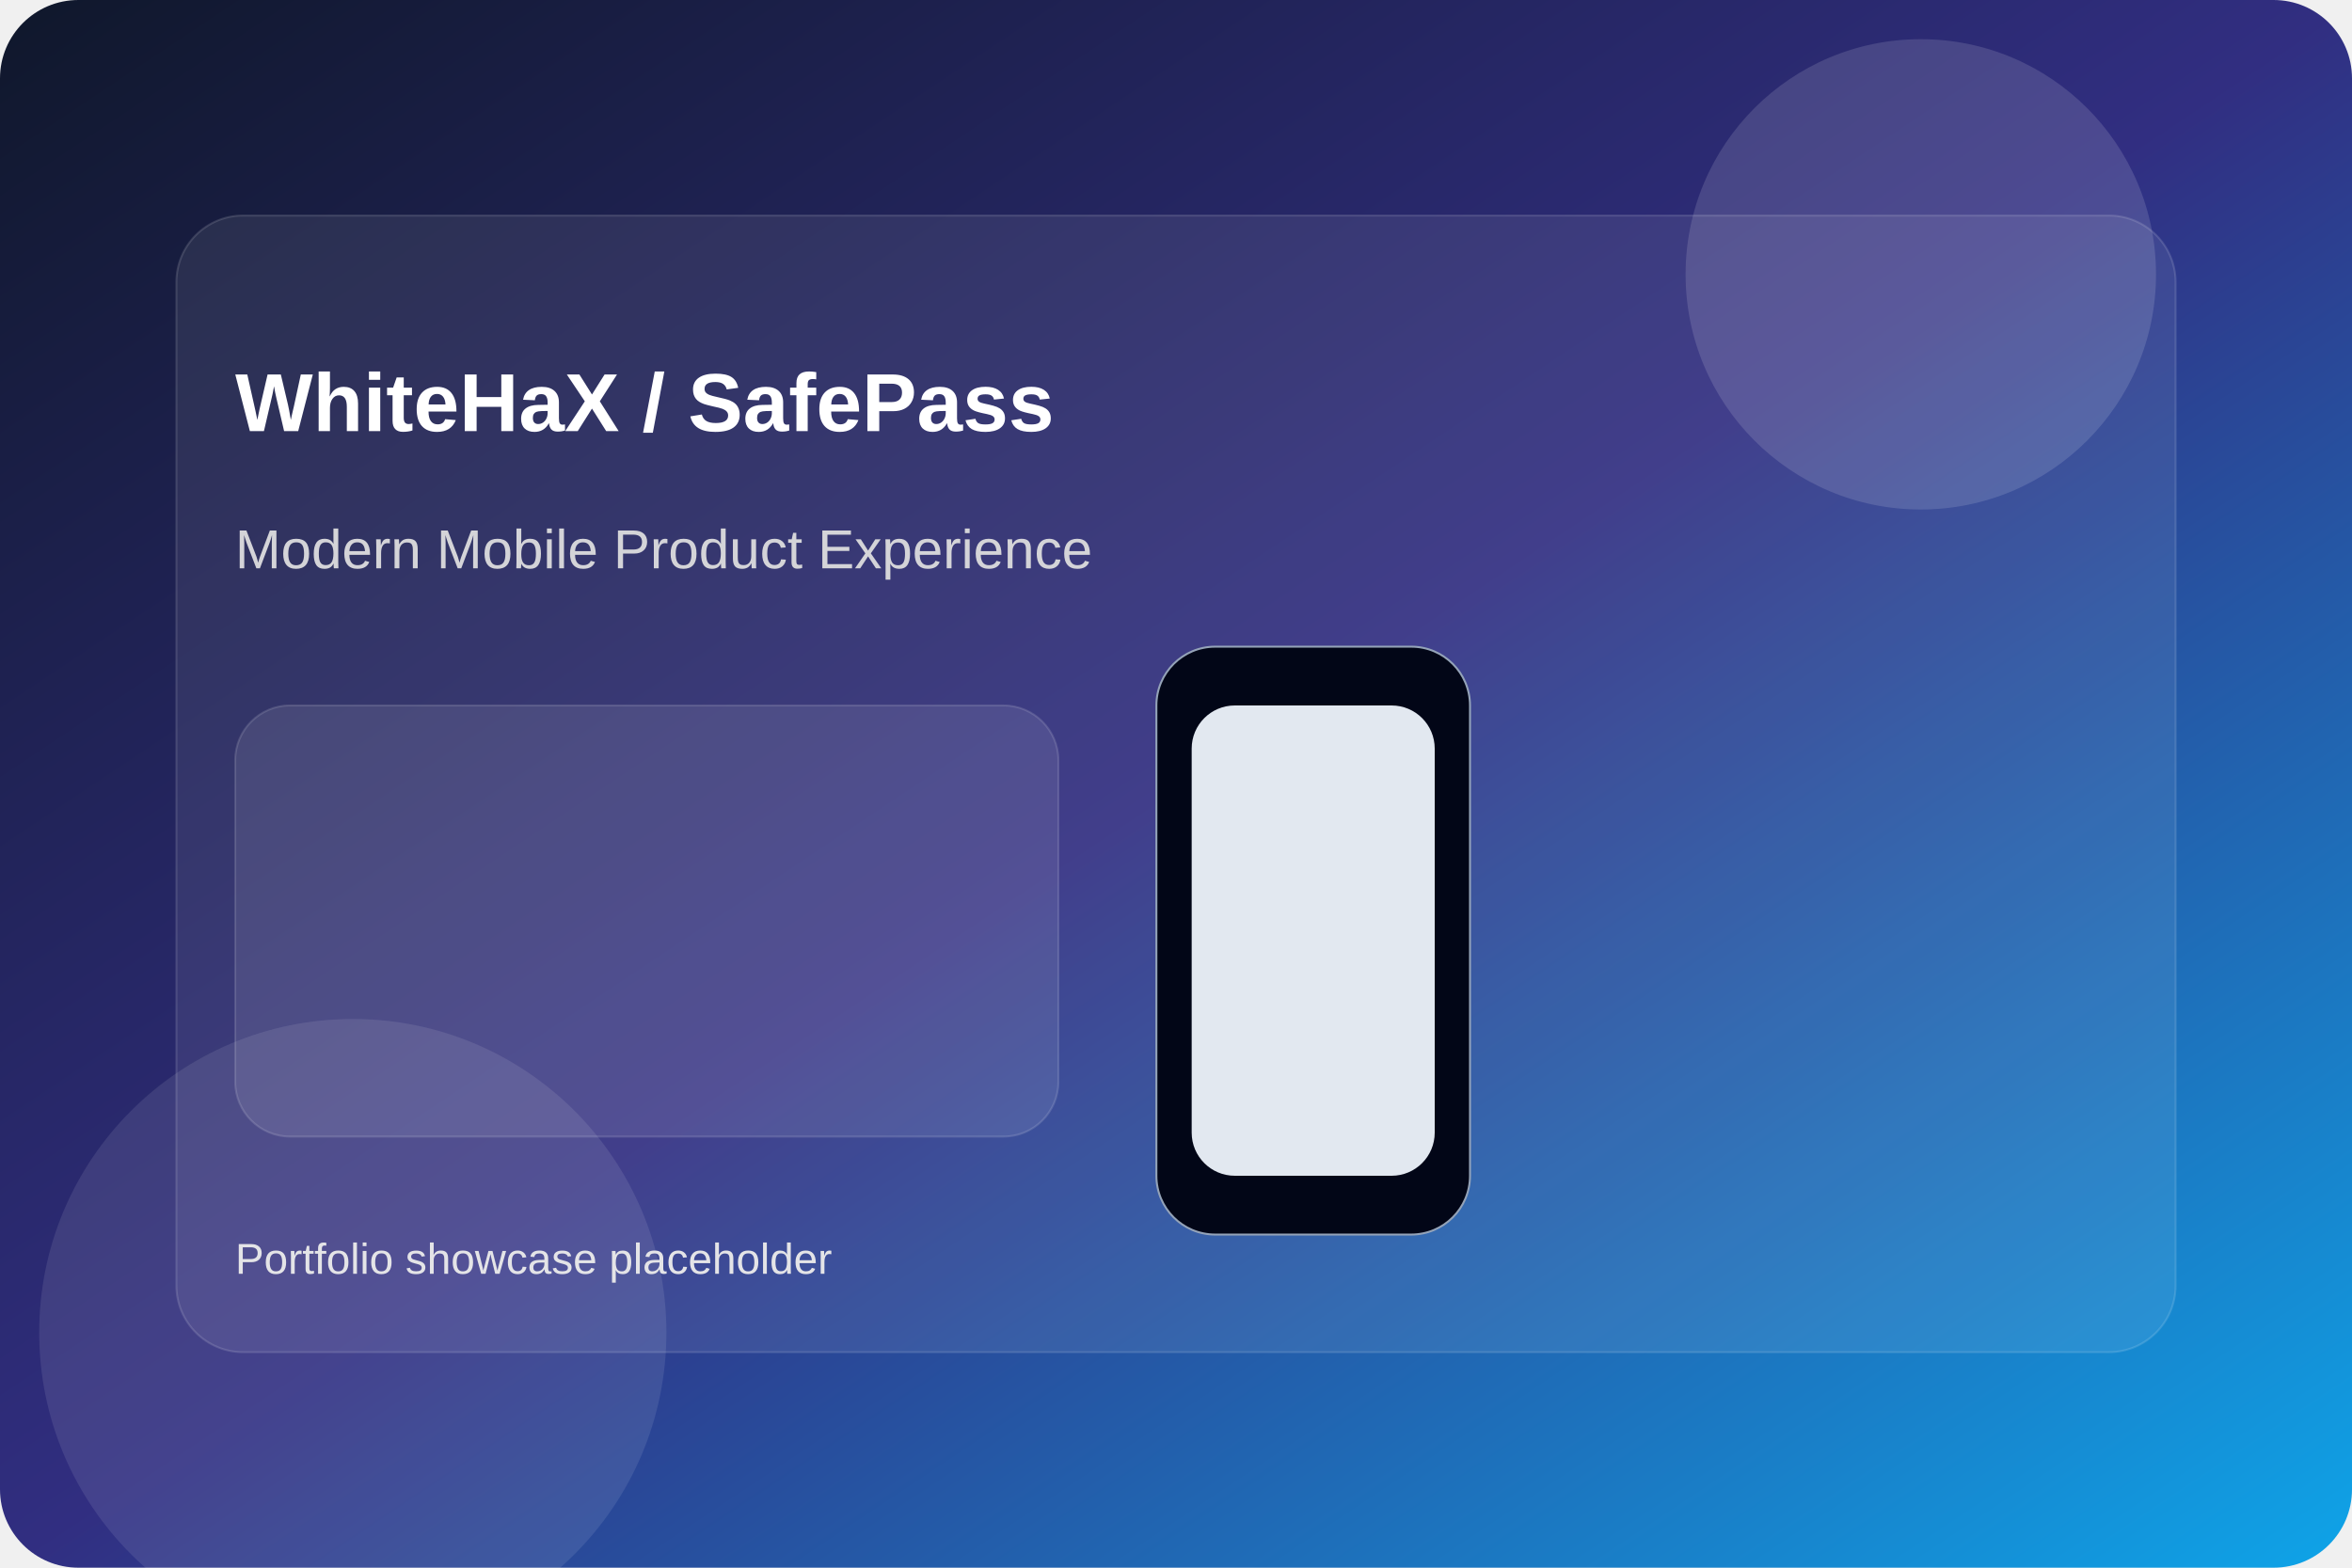
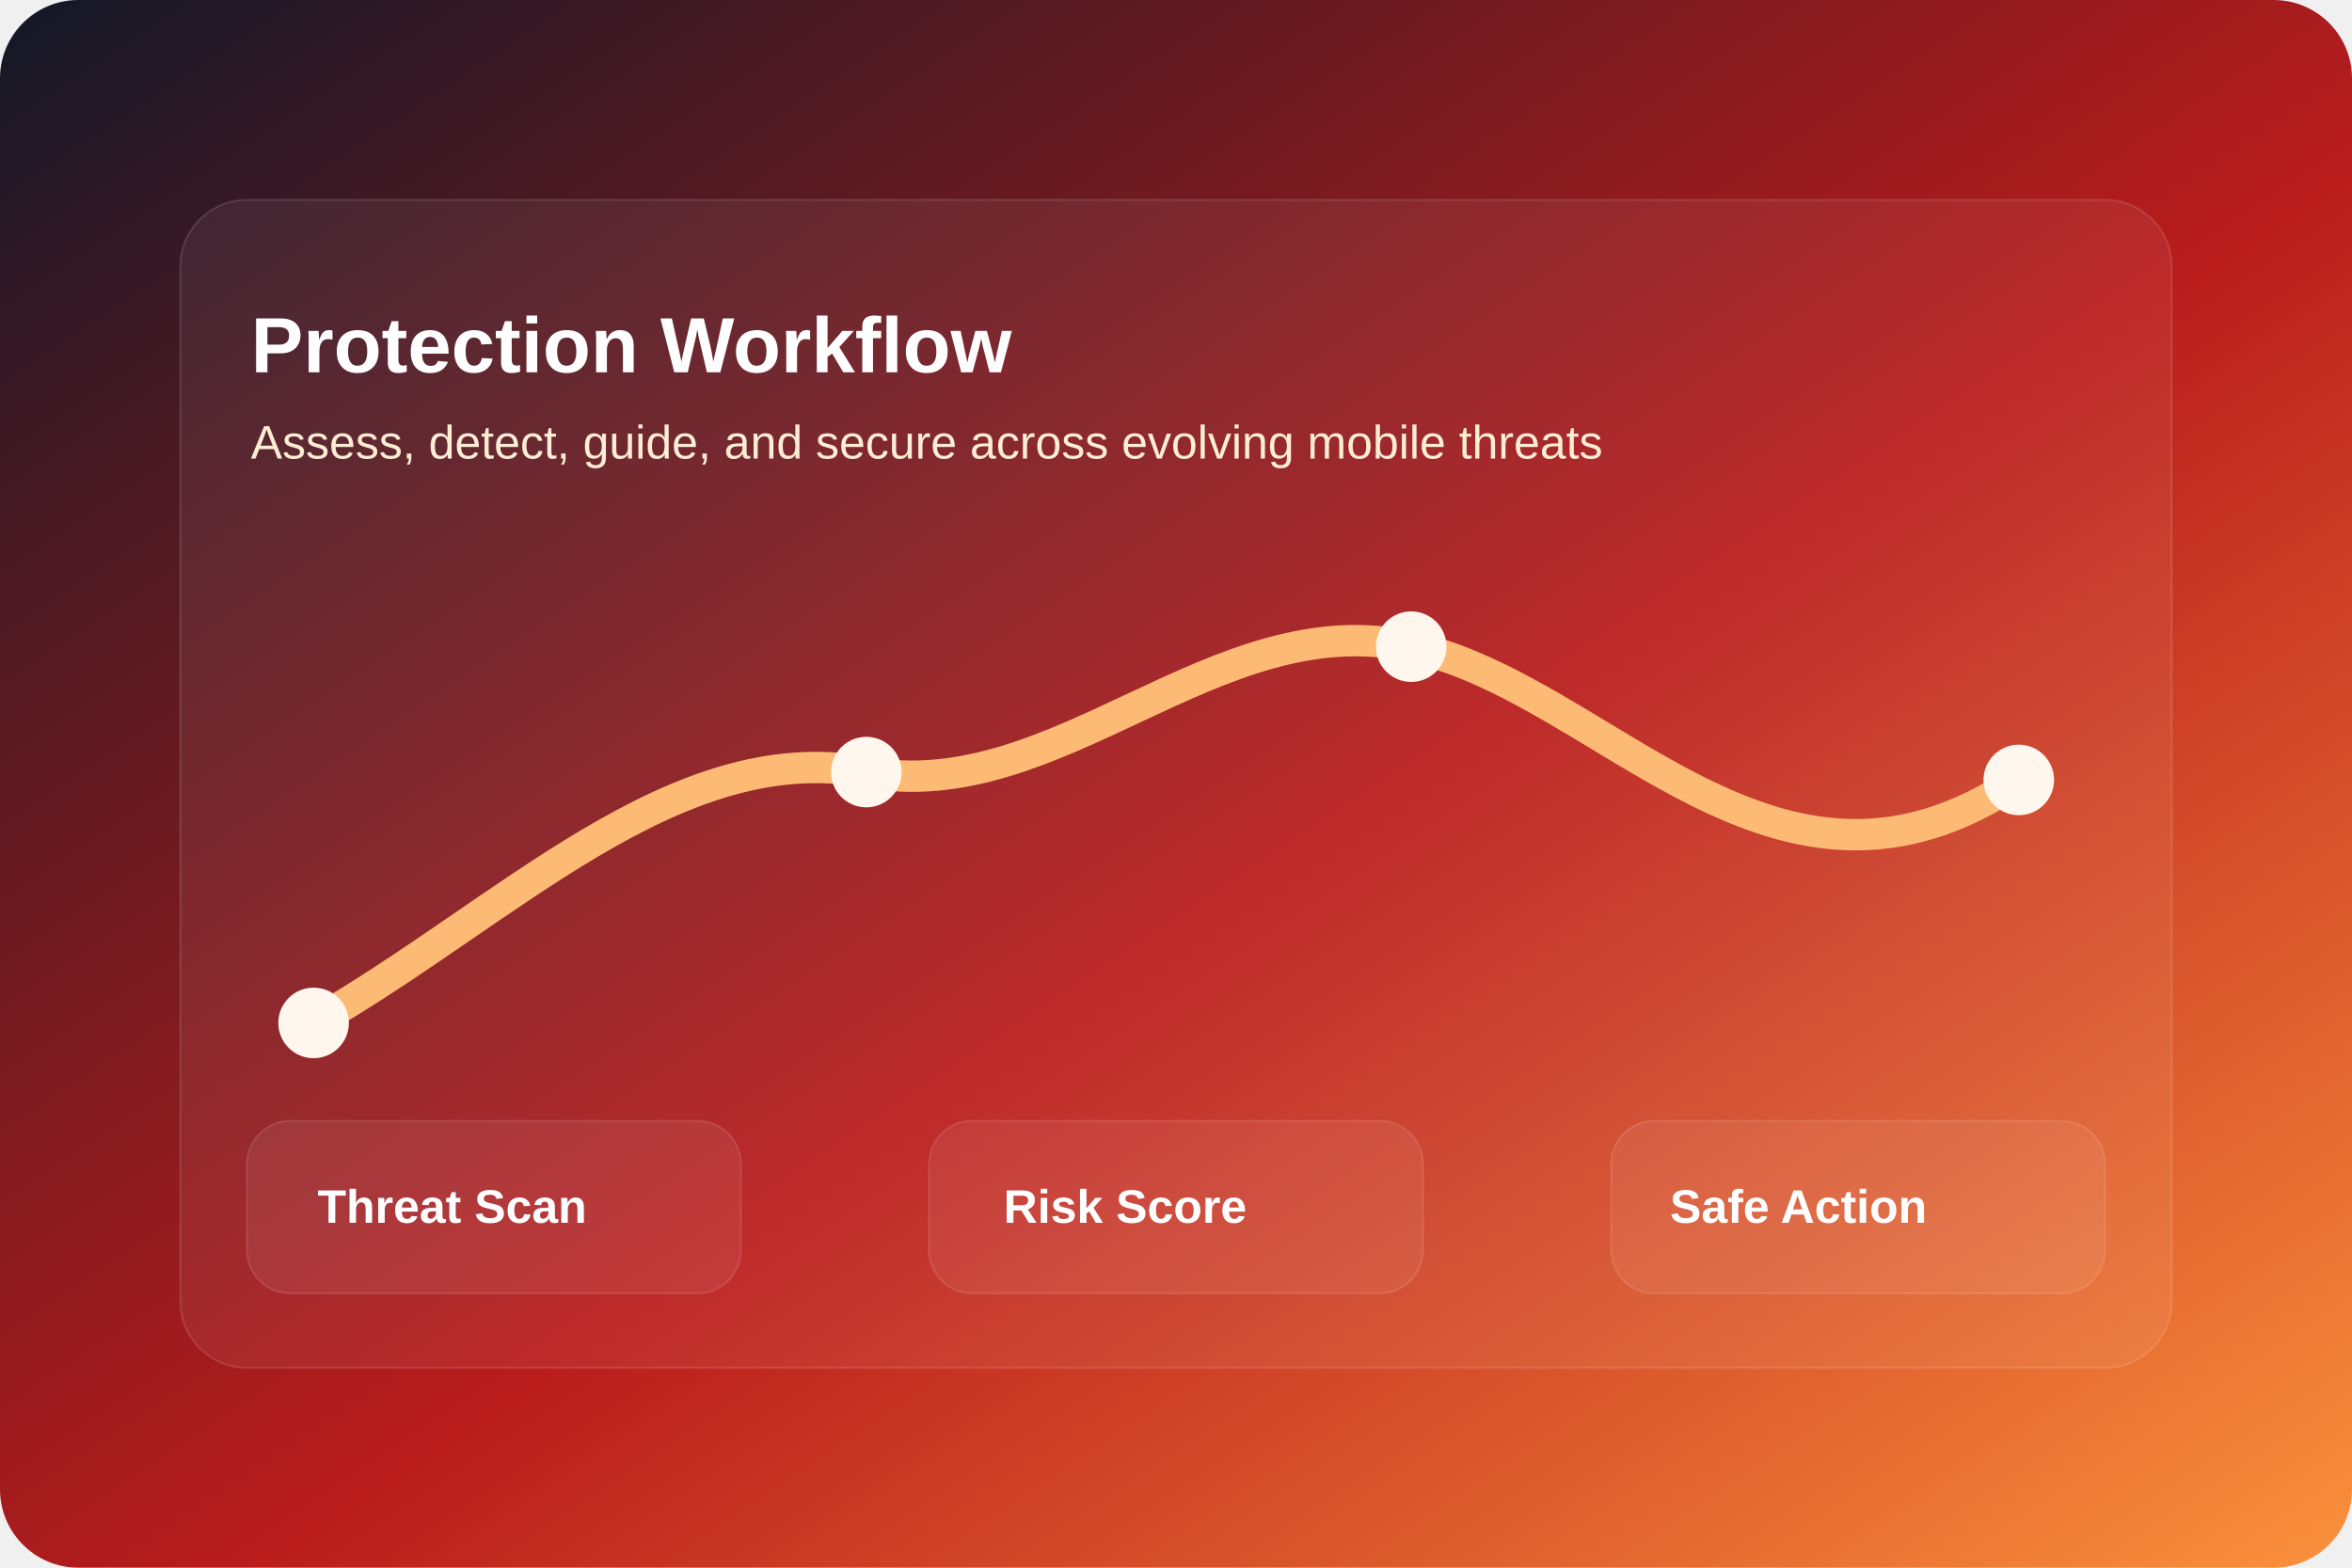
<svg xmlns="http://www.w3.org/2000/svg" width="1200" height="800" viewBox="0 0 1200 800">
  <defs>
    <linearGradient id="bg" x1="0" x2="1" y1="0" y2="1">
-       <stop offset="0%" stop-color="#0f172a" />
-       <stop offset="50%" stop-color="#312e81" />
-       <stop offset="100%" stop-color="#0ea5e9" />
+       <stop offset="0%" stop-color="#111827" />
+       <stop offset="55%" stop-color="#b91c1c" />
+       <stop offset="100%" stop-color="#fb923c" />
    </linearGradient>
  </defs>
-   <rect width="1200" height="800" fill="url(#bg)" rx="40" />
-   <circle cx="980" cy="140" r="120" fill="#ffffff22" />
-   <circle cx="180" cy="680" r="160" fill="#ffffff18" />
-   <rect x="90" y="110" width="1020" height="580" rx="34" fill="#ffffff14" stroke="#ffffff22" />
-   <text x="120" y="220" fill="white" font-size="42" font-family="Arial, sans-serif" font-weight="700">WhiteHaX / SafePass</text>
-   <text x="120" y="290" fill="#d4d4d8" font-size="28" font-family="Arial, sans-serif">Modern Mobile Product Experience</text>
-   <rect x="120" y="360" width="420" height="220" rx="28" fill="#ffffff18" stroke="#ffffff22" />
-   <rect x="590" y="330" width="160" height="300" rx="30" fill="#020617" stroke="#94a3b8" />
-   <rect x="608" y="360" width="124" height="240" rx="22" fill="#e2e8f0" />
-   <text x="120" y="650" fill="#e4e4e7" font-size="22" font-family="Arial, sans-serif">Portfolio showcase placeholder</text>
+   <rect width="1200" height="800" rx="40" fill="url(#bg)" />
+   <rect x="92" y="102" width="1016" height="596" rx="34" fill="#ffffff10" stroke="#ffffff1f" />
+   <text x="128" y="190" fill="#ffffff" font-size="40" font-family="Arial, sans-serif" font-weight="700">Protection Workflow</text>
+   <text x="128" y="234" fill="#ffedd5" font-size="24" font-family="Arial, sans-serif">Assess, detect, guide, and secure across evolving mobile threats</text>
+   <path d="M160 522 C258 466 344 376 442 394 C540 412 620 308 720 330 C820 352 906 482 1030 398" fill="none" stroke="#fdba74" stroke-width="16" stroke-linecap="round" />
+   <circle cx="160" cy="522" r="18" fill="#fff7ed" />
+   <circle cx="442" cy="394" r="18" fill="#fff7ed" />
+   <circle cx="720" cy="330" r="18" fill="#fff7ed" />
+   <circle cx="1030" cy="398" r="18" fill="#fff7ed" />
+   <rect x="126" y="572" width="252" height="88" rx="22" fill="#ffffff12" stroke="#ffffff1c" />
+   <text x="162" y="624" fill="#ffffff" font-size="24" font-family="Arial, sans-serif" font-weight="700">Threat Scan</text>
+   <rect x="474" y="572" width="252" height="88" rx="22" fill="#ffffff12" stroke="#ffffff1c" />
+   <text x="512" y="624" fill="#ffffff" font-size="24" font-family="Arial, sans-serif" font-weight="700">Risk Score</text>
+   <rect x="822" y="572" width="252" height="88" rx="22" fill="#ffffff12" stroke="#ffffff1c" />
+   <text x="852" y="624" fill="#ffffff" font-size="24" font-family="Arial, sans-serif" font-weight="700">Safe Action</text>
</svg>
